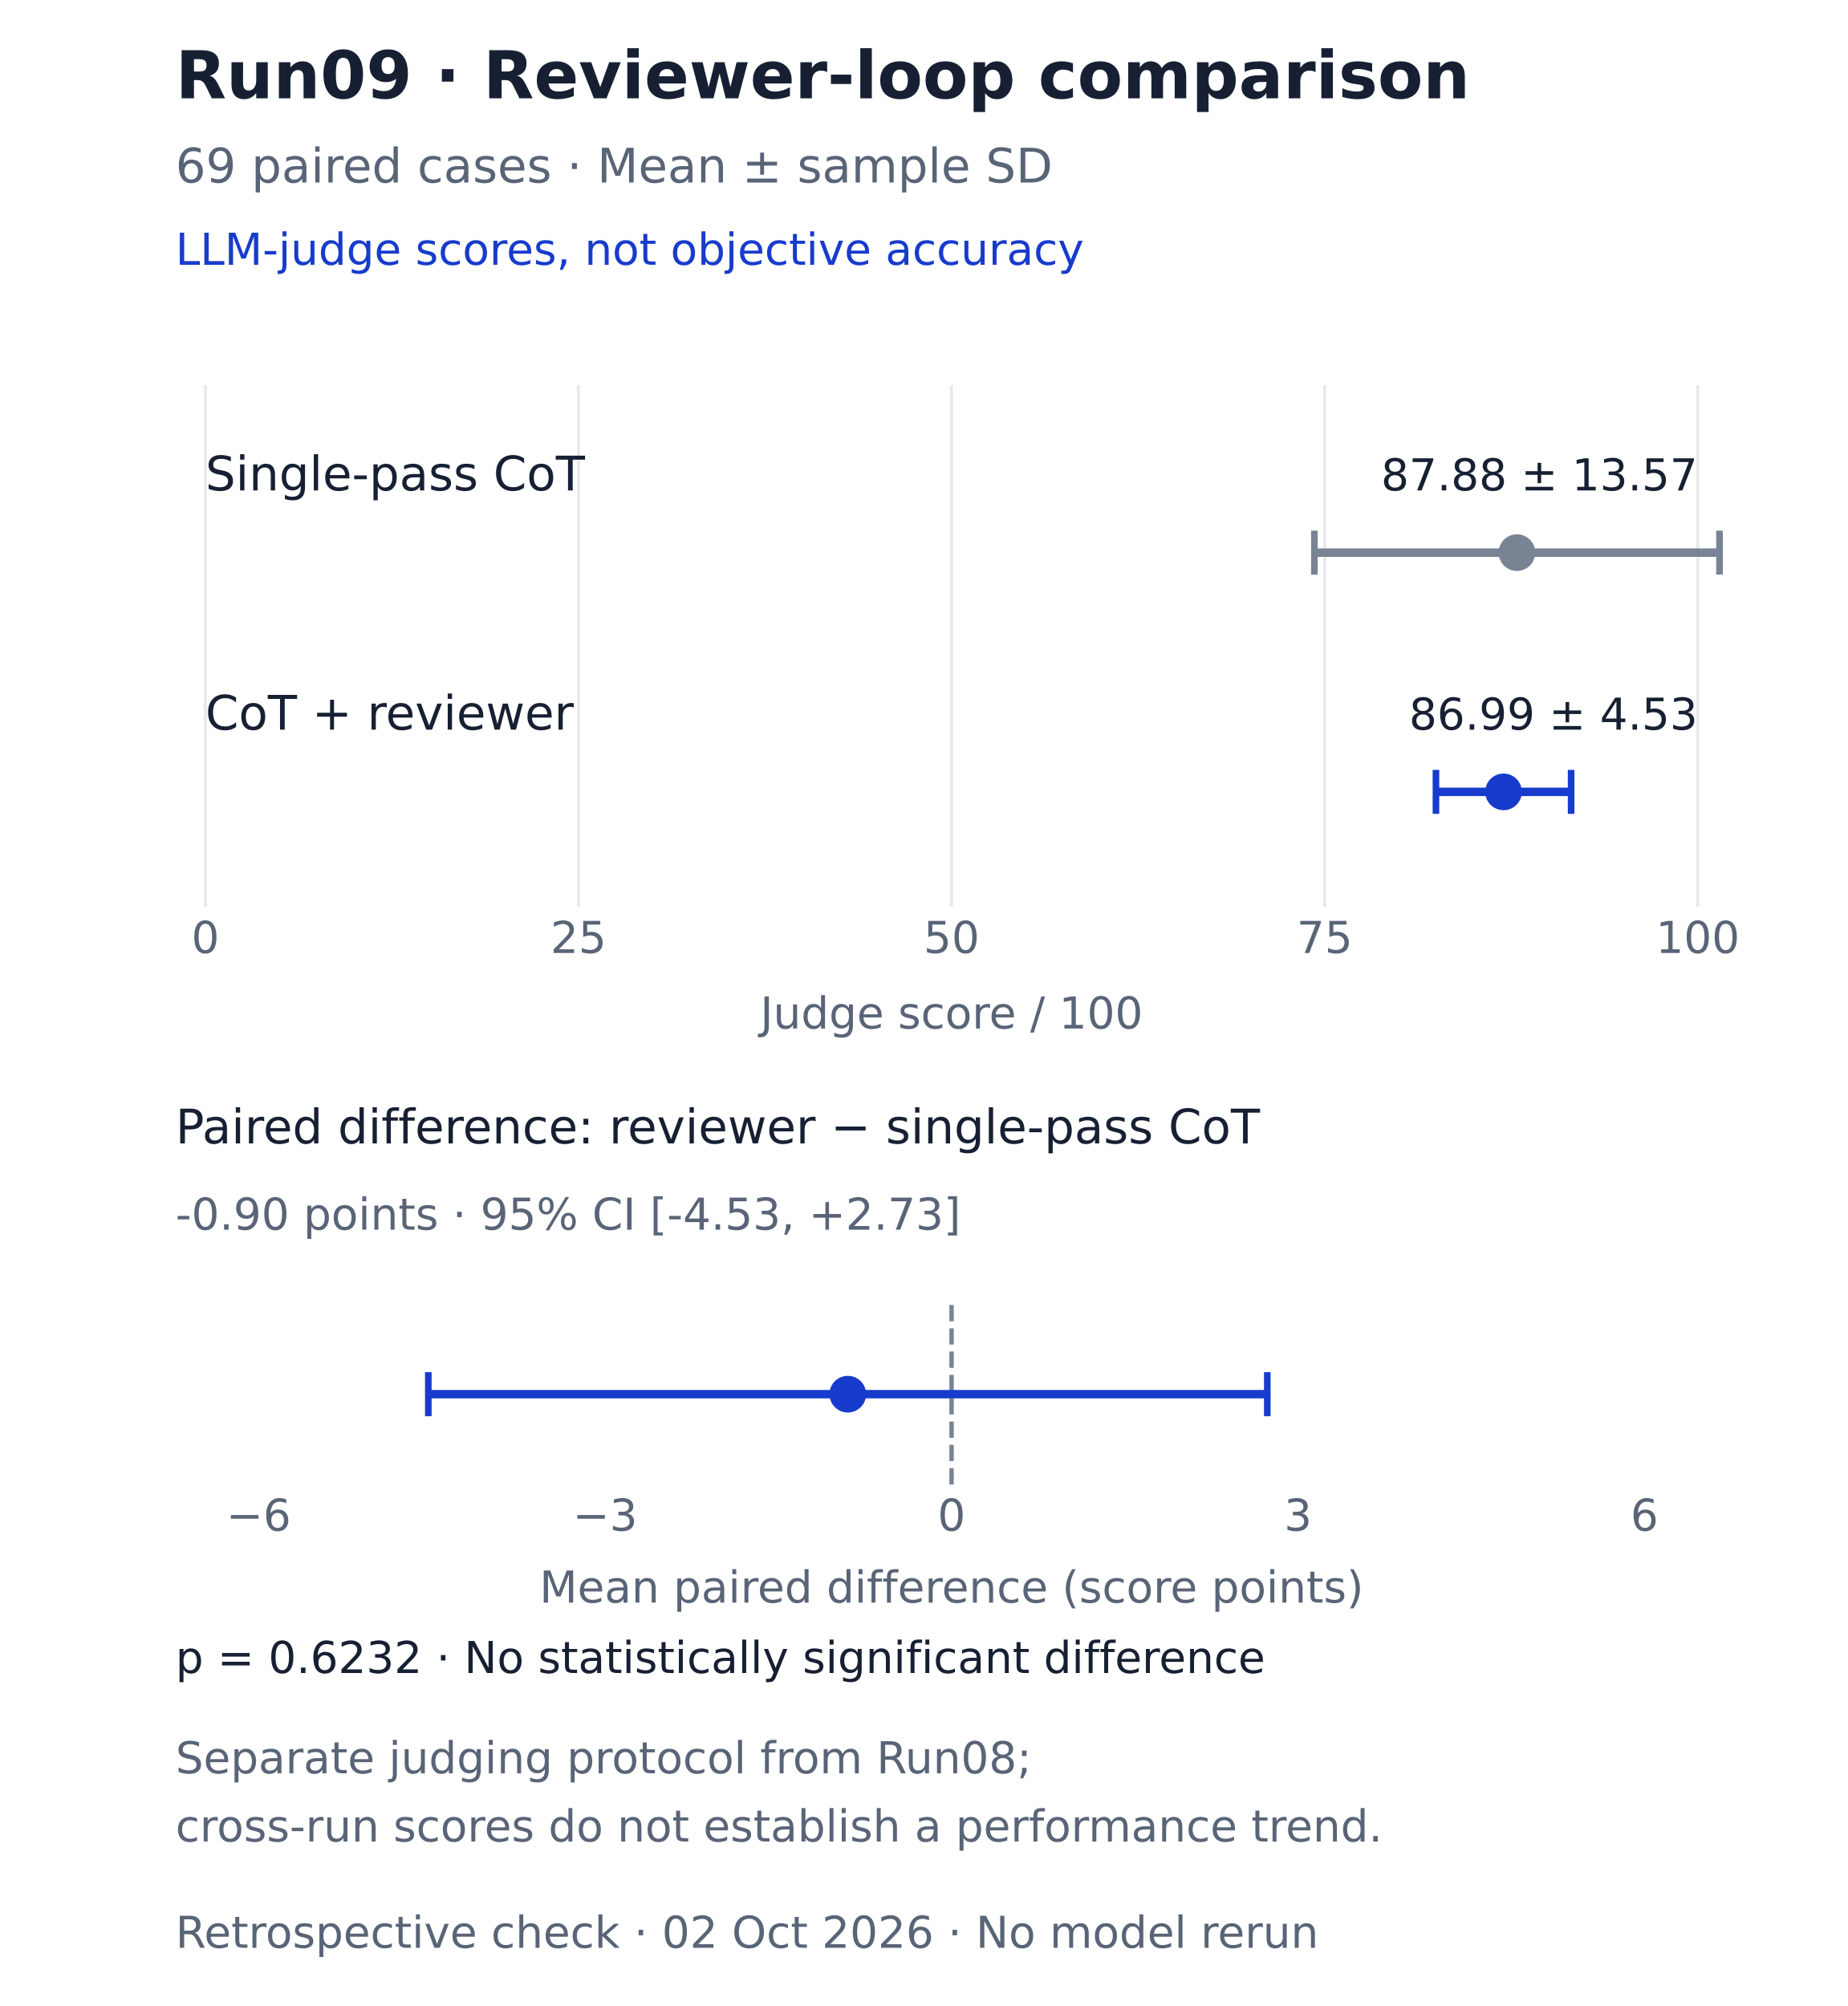
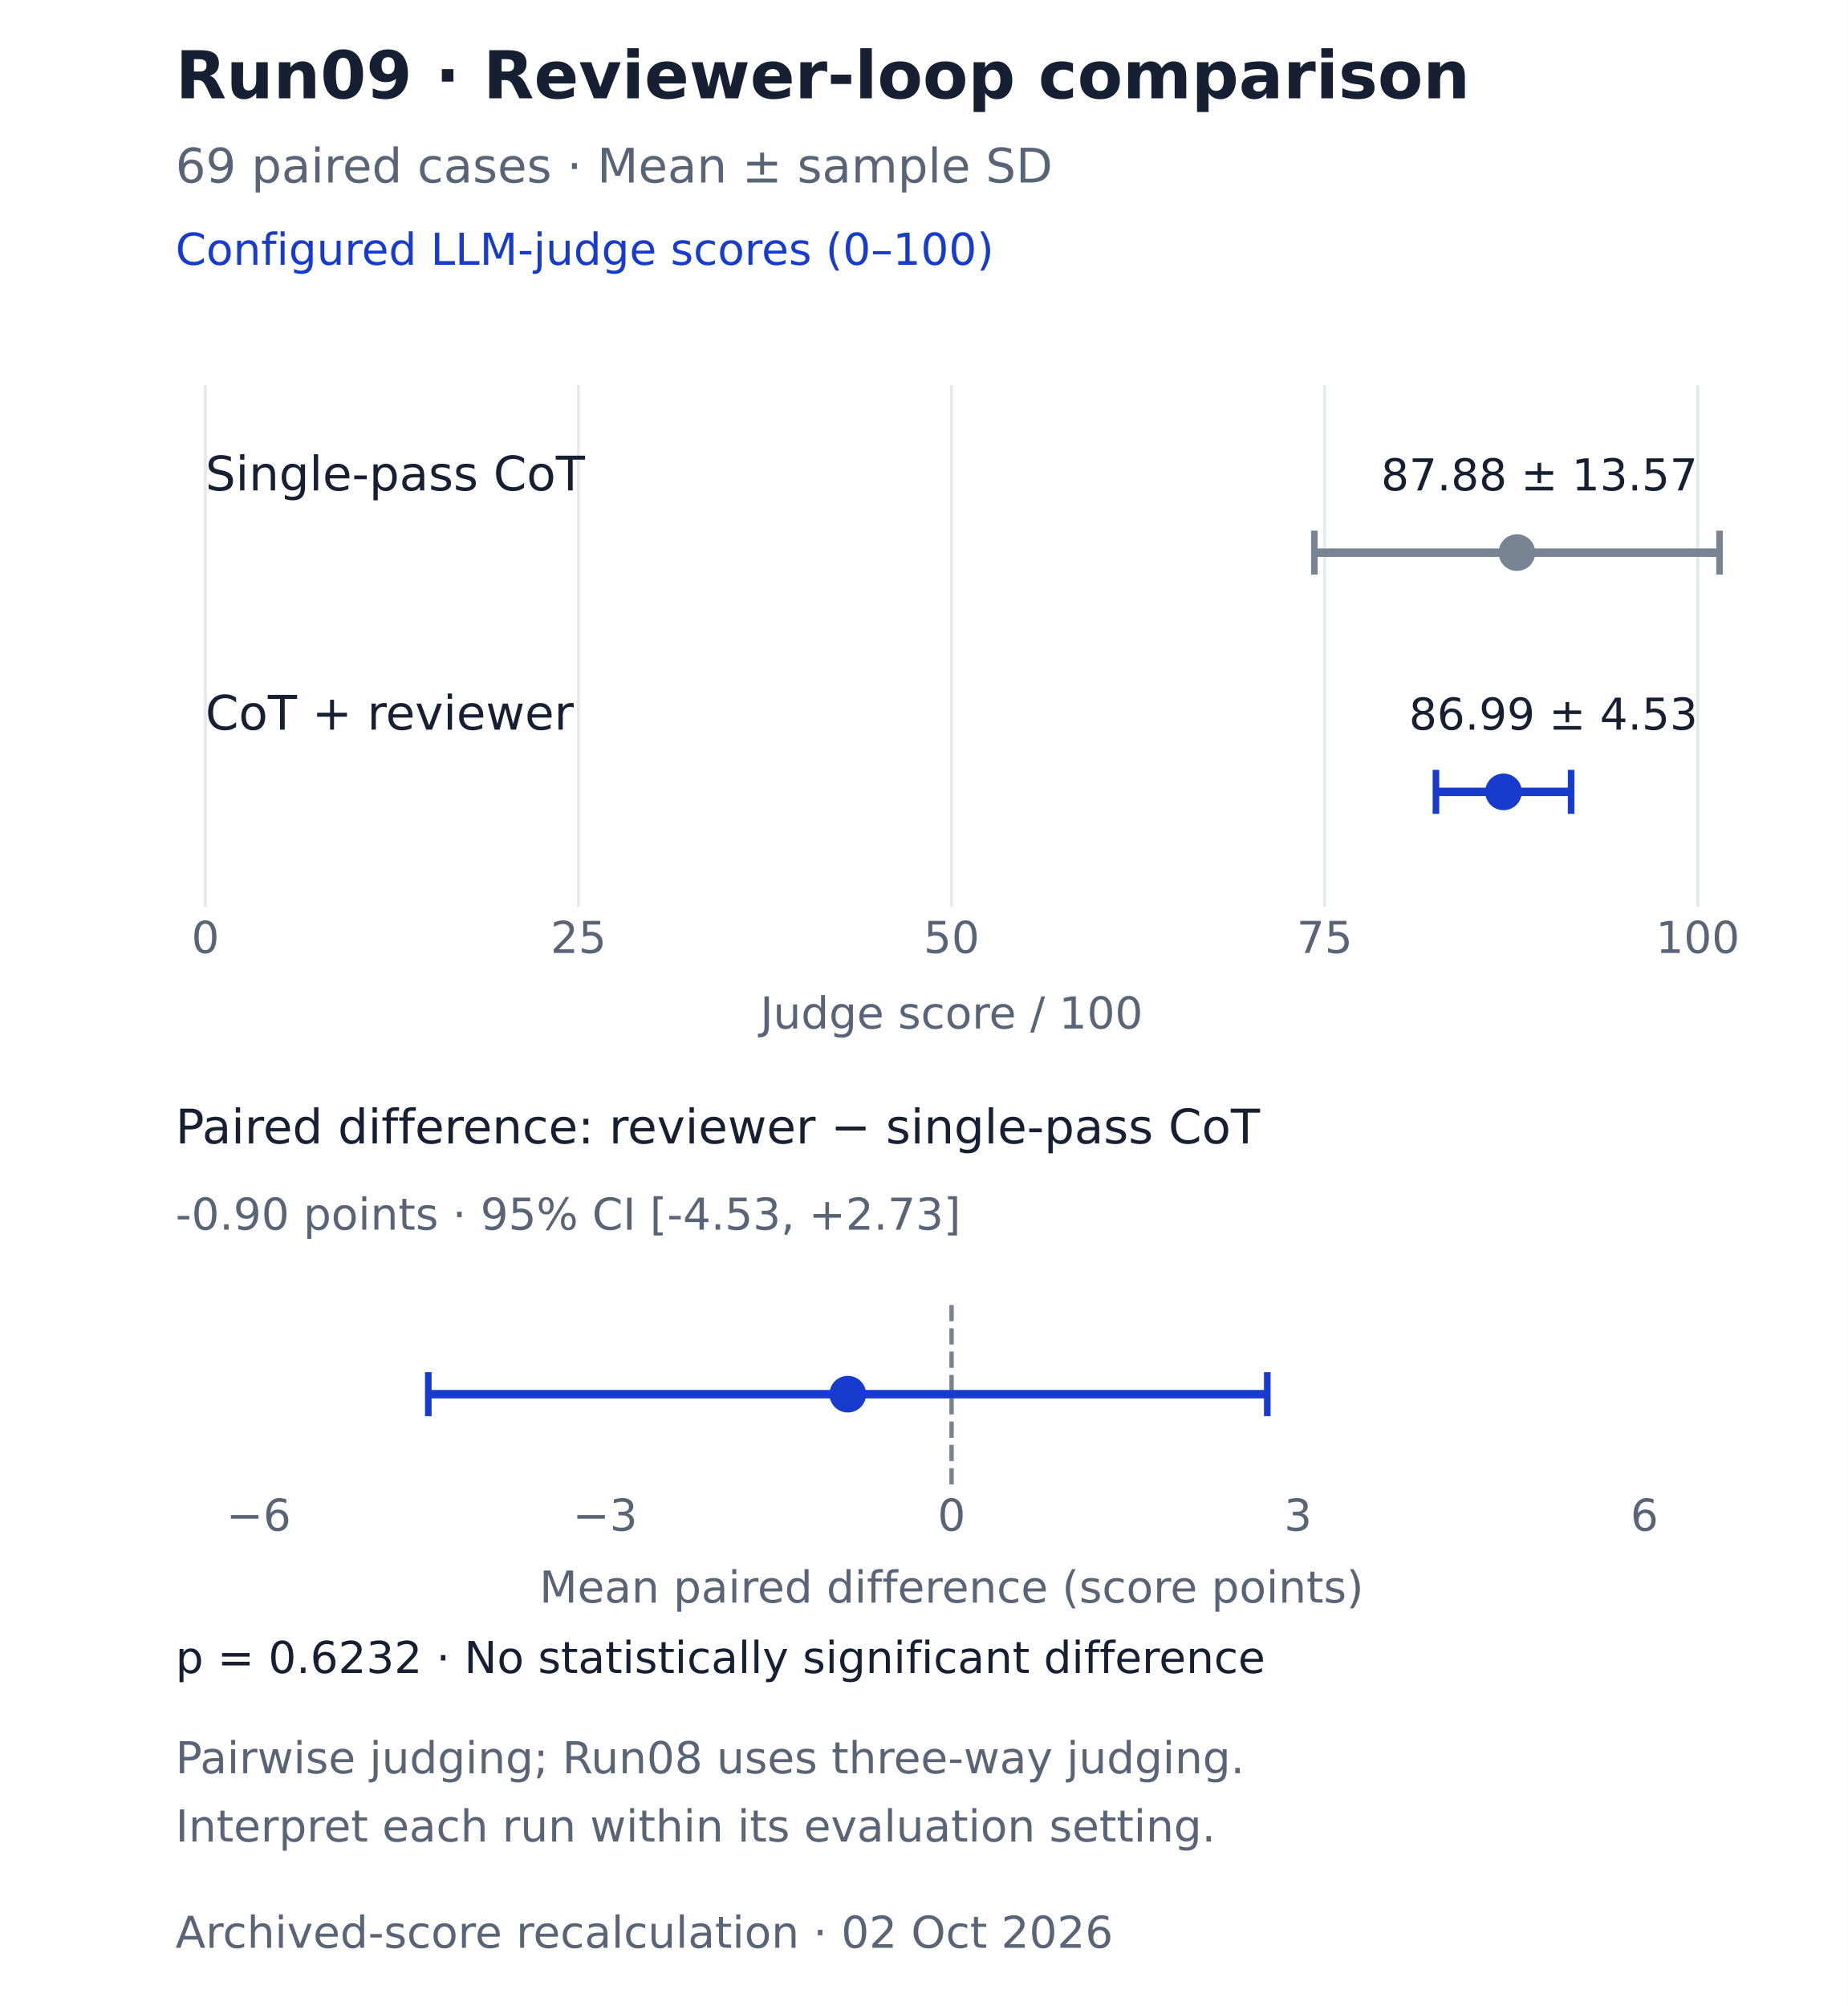
<svg xmlns="http://www.w3.org/2000/svg" xmlns:xlink="http://www.w3.org/1999/xlink" width="504pt" height="547.2pt" viewBox="0 0 504 547.2" version="1.1">
  <defs>
    <style type="text/css">*{stroke-linejoin: round; stroke-linecap: butt}</style>
  </defs>
  <g id="figure_1">
    <g id="patch_1">
      <path d="M 0 547.2  L 504 547.2  L 504 0  L 0 0  z " style="fill: #ffffff" />
    </g>
    <g id="axes_1">
      <g id="patch_2">
        <path d="M 47.88 247.334  L 471.24 247.334  L 471.24 105.062  L 47.88 105.062  z " style="fill: #ffffff" />
      </g>
      <g id="matplotlib.axis_1">
        <g id="xtick_1">
          <g id="line2d_1">
            <path d="M 56.022 247.334  L 56.022 105.062  " clip-path="url(#pb269787338)" style="fill: none; stroke: #e5e8ed; stroke-width: 0.8; stroke-linecap: square" />
          </g>
          <g id="line2d_2" />
          <g id="text_1">
            <text style="font-size: 12px; font-family: 'DejaVu Sans', 'Arial', 'Helvetica', 'Bitstream Vera Sans', 'Computer Modern Sans Serif', 'Lucida Grande', 'Verdana', 'Geneva', 'Lucid', 'Avant Garde', sans-serif; text-anchor: middle; fill: #596477" x="56.022" y="259.953" transform="rotate(-0 56.02154 259.9525)">0</text>
          </g>
        </g>
        <g id="xtick_2">
          <g id="line2d_3">
            <path d="M 157.791 247.334  L 157.791 105.062  " clip-path="url(#pb269787338)" style="fill: none; stroke: #e5e8ed; stroke-width: 0.8; stroke-linecap: square" />
          </g>
          <g id="line2d_4" />
          <g id="text_2">
            <text style="font-size: 12px; font-family: 'DejaVu Sans', 'Arial', 'Helvetica', 'Bitstream Vera Sans', 'Computer Modern Sans Serif', 'Lucida Grande', 'Verdana', 'Geneva', 'Lucid', 'Avant Garde', sans-serif; text-anchor: middle; fill: #596477" x="157.791" y="259.953" transform="rotate(-0 157.7908 259.9525)">25</text>
          </g>
        </g>
        <g id="xtick_3">
          <g id="line2d_5">
            <path d="M 259.56 247.334  L 259.56 105.062  " clip-path="url(#pb269787338)" style="fill: none; stroke: #e5e8ed; stroke-width: 0.8; stroke-linecap: square" />
          </g>
          <g id="line2d_6" />
          <g id="text_3">
            <text style="font-size: 12px; font-family: 'DejaVu Sans', 'Arial', 'Helvetica', 'Bitstream Vera Sans', 'Computer Modern Sans Serif', 'Lucida Grande', 'Verdana', 'Geneva', 'Lucid', 'Avant Garde', sans-serif; text-anchor: middle; fill: #596477" x="259.56" y="259.953" transform="rotate(-0 259.56 259.9525)">50</text>
          </g>
        </g>
        <g id="xtick_4">
          <g id="line2d_7">
            <path d="M 361.329 247.334  L 361.329 105.062  " clip-path="url(#pb269787338)" style="fill: none; stroke: #e5e8ed; stroke-width: 0.8; stroke-linecap: square" />
          </g>
          <g id="line2d_8" />
          <g id="text_4">
            <text style="font-size: 12px; font-family: 'DejaVu Sans', 'Arial', 'Helvetica', 'Bitstream Vera Sans', 'Computer Modern Sans Serif', 'Lucida Grande', 'Verdana', 'Geneva', 'Lucid', 'Avant Garde', sans-serif; text-anchor: middle; fill: #596477" x="361.329" y="259.953" transform="rotate(-0 361.3292 259.9525)">75</text>
          </g>
        </g>
        <g id="xtick_5">
          <g id="line2d_9">
            <path d="M 463.098 247.334  L 463.098 105.062  " clip-path="url(#pb269787338)" style="fill: none; stroke: #e5e8ed; stroke-width: 0.8; stroke-linecap: square" />
          </g>
          <g id="line2d_10" />
          <g id="text_5">
            <text style="font-size: 12px; font-family: 'DejaVu Sans', 'Arial', 'Helvetica', 'Bitstream Vera Sans', 'Computer Modern Sans Serif', 'Lucida Grande', 'Verdana', 'Geneva', 'Lucid', 'Avant Garde', sans-serif; text-anchor: middle; fill: #596477" x="463.098" y="259.953" transform="rotate(-0 463.0985 259.9525)">100</text>
          </g>
        </g>
        <g id="text_6">
          <text style="font-size: 12px; font-family: 'DejaVu Sans', 'Arial', 'Helvetica', 'Bitstream Vera Sans', 'Computer Modern Sans Serif', 'Lucida Grande', 'Verdana', 'Geneva', 'Lucid', 'Avant Garde', sans-serif; text-anchor: middle; fill: #596477" x="259.56" y="280.566" transform="rotate(-0 259.56 280.5663)">Judge score / 100</text>
        </g>
      </g>
      <g id="matplotlib.axis_2" />
      <g id="text_7">
        <text style="font-weight: 500; font-size: 13px; font-family: 'DejaVu Sans', 'Arial', 'Helvetica', 'Bitstream Vera Sans', 'Computer Modern Sans Serif', 'Lucida Grande', 'Verdana', 'Geneva', 'Lucid', 'Avant Garde', sans-serif; text-anchor: start; fill: #172033" x="56.022" y="133.778" transform="rotate(-0 56.02154 133.7779)">Single-pass CoT</text>
      </g>
      <g id="text_8">
        <text style="font-size: 12px; font-family: 'DejaVu Sans', 'Arial', 'Helvetica', 'Bitstream Vera Sans', 'Computer Modern Sans Serif', 'Lucida Grande', 'Verdana', 'Geneva', 'Lucid', 'Avant Garde', sans-serif; text-anchor: end; fill: #172033" x="463.098" y="133.778" transform="rotate(-0 463.0985 133.7779)">87.88 ± 13.57</text>
      </g>
      <g id="LineCollection_1">
        <path d="M 358.521 150.746  L 469.034 150.746  " clip-path="url(#pb269787338)" style="fill: none; stroke: #788394; stroke-width: 2.3" />
      </g>
      <g id="line2d_11">
        <defs>
          <path id="m422840e29a" d="M 0 6  L 0 -6  " style="stroke: #788394; stroke-width: 1.8" />
        </defs>
        <g clip-path="url(#pb269787338)">
          <use xlink:href="#m422840e29a" x="358.521" y="150.746" style="fill: #788394; stroke: #788394; stroke-width: 1.8" />
        </g>
      </g>
      <g id="line2d_12">
        <g clip-path="url(#pb269787338)">
          <use xlink:href="#m422840e29a" x="469.034" y="150.746" style="fill: #788394; stroke: #788394; stroke-width: 1.8" />
        </g>
      </g>
      <g id="text_9">
        <text style="font-weight: 500; font-size: 13px; font-family: 'DejaVu Sans', 'Arial', 'Helvetica', 'Bitstream Vera Sans', 'Computer Modern Sans Serif', 'Lucida Grande', 'Verdana', 'Geneva', 'Lucid', 'Avant Garde', sans-serif; text-anchor: start; fill: #172033" x="56.022" y="199.04" transform="rotate(-0 56.02154 199.0402)">CoT + reviewer</text>
      </g>
      <g id="text_10">
        <text style="font-size: 12px; font-family: 'DejaVu Sans', 'Arial', 'Helvetica', 'Bitstream Vera Sans', 'Computer Modern Sans Serif', 'Lucida Grande', 'Verdana', 'Geneva', 'Lucid', 'Avant Garde', sans-serif; text-anchor: end; fill: #172033" x="463.098" y="199.04" transform="rotate(-0 463.0985 199.0402)">86.99 ± 4.53</text>
      </g>
      <g id="LineCollection_2">
        <path d="M 391.682 216.008  L 428.557 216.008  " clip-path="url(#pb269787338)" style="fill: none; stroke: #173bcc; stroke-width: 2.3" />
      </g>
      <g id="line2d_13">
        <defs>
          <path id="ma42d6399f2" d="M 0 6  L 0 -6  " style="stroke: #173bcc; stroke-width: 1.8" />
        </defs>
        <g clip-path="url(#pb269787338)">
          <use xlink:href="#ma42d6399f2" x="391.682" y="216.008" style="fill: #173bcc; stroke: #173bcc; stroke-width: 1.8" />
        </g>
      </g>
      <g id="line2d_14">
        <g clip-path="url(#pb269787338)">
          <use xlink:href="#ma42d6399f2" x="428.557" y="216.008" style="fill: #173bcc; stroke: #173bcc; stroke-width: 1.8" />
        </g>
      </g>
      <g id="line2d_15">
        <defs>
          <path id="ma774c7c9cd" d="M 0 4.5  C 1.193 4.5 2.338 4.026 3.182 3.182  C 4.026 2.338 4.5 1.193 4.5 0  C 4.5 -1.193 4.026 -2.338 3.182 -3.182  C 2.338 -4.026 1.193 -4.5 0 -4.5  C -1.193 -4.5 -2.338 -4.026 -3.182 -3.182  C -4.026 -2.338 -4.5 -1.193 -4.5 0  C -4.5 1.193 -4.026 2.338 -3.182 3.182  C -2.338 4.026 -1.193 4.5 0 4.5  z " style="stroke: #788394" />
        </defs>
        <g clip-path="url(#pb269787338)">
          <use xlink:href="#ma774c7c9cd" x="413.777" y="150.746" style="fill: #788394; stroke: #788394" />
        </g>
      </g>
      <g id="line2d_16">
        <defs>
          <path id="m58c9c91a9a" d="M 0 4.5  C 1.193 4.5 2.338 4.026 3.182 3.182  C 4.026 2.338 4.5 1.193 4.5 0  C 4.5 -1.193 4.026 -2.338 3.182 -3.182  C 2.338 -4.026 1.193 -4.5 0 -4.5  C -1.193 -4.5 -2.338 -4.026 -3.182 -3.182  C -4.026 -2.338 -4.5 -1.193 -4.5 0  C -4.5 1.193 -4.026 2.338 -3.182 3.182  C -2.338 4.026 -1.193 4.5 0 4.5  z " style="stroke: #173bcc" />
        </defs>
        <g clip-path="url(#pb269787338)">
          <use xlink:href="#m58c9c91a9a" x="410.119" y="216.008" style="fill: #173bcc; stroke: #173bcc" />
        </g>
      </g>
    </g>
    <g id="axes_2">
      <g id="patch_3">
        <path d="M 70.56 404.928  L 448.56 404.928  L 448.56 355.68  L 70.56 355.68  z " style="fill: #ffffff" />
      </g>
      <g id="matplotlib.axis_3">
        <g id="xtick_6">
          <g id="line2d_17" />
          <g id="text_11">
            <text style="font-size: 12px; font-family: 'DejaVu Sans', 'Arial', 'Helvetica', 'Bitstream Vera Sans', 'Computer Modern Sans Serif', 'Lucida Grande', 'Verdana', 'Geneva', 'Lucid', 'Avant Garde', sans-serif; text-anchor: middle; fill: #596477" x="70.56" y="417.546" transform="rotate(-0 70.56 417.5461)">−6</text>
          </g>
        </g>
        <g id="xtick_7">
          <g id="line2d_18" />
          <g id="text_12">
            <text style="font-size: 12px; font-family: 'DejaVu Sans', 'Arial', 'Helvetica', 'Bitstream Vera Sans', 'Computer Modern Sans Serif', 'Lucida Grande', 'Verdana', 'Geneva', 'Lucid', 'Avant Garde', sans-serif; text-anchor: middle; fill: #596477" x="165.06" y="417.546" transform="rotate(-0 165.06 417.5461)">−3</text>
          </g>
        </g>
        <g id="xtick_8">
          <g id="line2d_19" />
          <g id="text_13">
            <text style="font-size: 12px; font-family: 'DejaVu Sans', 'Arial', 'Helvetica', 'Bitstream Vera Sans', 'Computer Modern Sans Serif', 'Lucida Grande', 'Verdana', 'Geneva', 'Lucid', 'Avant Garde', sans-serif; text-anchor: middle; fill: #596477" x="259.56" y="417.546" transform="rotate(-0 259.56 417.5461)">0</text>
          </g>
        </g>
        <g id="xtick_9">
          <g id="line2d_20" />
          <g id="text_14">
            <text style="font-size: 12px; font-family: 'DejaVu Sans', 'Arial', 'Helvetica', 'Bitstream Vera Sans', 'Computer Modern Sans Serif', 'Lucida Grande', 'Verdana', 'Geneva', 'Lucid', 'Avant Garde', sans-serif; text-anchor: middle; fill: #596477" x="354.06" y="417.546" transform="rotate(-0 354.06 417.5461)">3</text>
          </g>
        </g>
        <g id="xtick_10">
          <g id="line2d_21" />
          <g id="text_15">
            <text style="font-size: 12px; font-family: 'DejaVu Sans', 'Arial', 'Helvetica', 'Bitstream Vera Sans', 'Computer Modern Sans Serif', 'Lucida Grande', 'Verdana', 'Geneva', 'Lucid', 'Avant Garde', sans-serif; text-anchor: middle; fill: #596477" x="448.56" y="417.546" transform="rotate(-0 448.56 417.5461)">6</text>
          </g>
        </g>
        <g id="text_16">
          <text style="font-size: 12px; font-family: 'DejaVu Sans', 'Arial', 'Helvetica', 'Bitstream Vera Sans', 'Computer Modern Sans Serif', 'Lucida Grande', 'Verdana', 'Geneva', 'Lucid', 'Avant Garde', sans-serif; text-anchor: middle; fill: #596477" x="259.56" y="437.16" transform="rotate(-0 259.56 437.1599)">Mean paired difference (score points)</text>
        </g>
      </g>
      <g id="matplotlib.axis_4" />
      <g id="line2d_22">
        <path d="M 259.56 404.928  L 259.56 355.68  " clip-path="url(#ped7fef1e9c)" style="fill: none; stroke-dasharray: 4.44,1.92; stroke-dashoffset: 0; stroke: #788394; stroke-width: 1.2" />
      </g>
      <g id="LineCollection_3">
        <path d="M 116.831 380.304  L 345.68 380.304  " clip-path="url(#ped7fef1e9c)" style="fill: none; stroke: #173bcc; stroke-width: 2.3" />
      </g>
      <g id="line2d_23">
        <g clip-path="url(#ped7fef1e9c)">
          <use xlink:href="#ma42d6399f2" x="116.831" y="380.304" style="fill: #173bcc; stroke: #173bcc; stroke-width: 1.8" />
        </g>
      </g>
      <g id="line2d_24">
        <g clip-path="url(#ped7fef1e9c)">
          <use xlink:href="#ma42d6399f2" x="345.68" y="380.304" style="fill: #173bcc; stroke: #173bcc; stroke-width: 1.8" />
        </g>
      </g>
      <g id="line2d_25">
        <g clip-path="url(#ped7fef1e9c)">
          <use xlink:href="#m58c9c91a9a" x="231.256" y="380.304" style="fill: #173bcc; stroke: #173bcc" />
        </g>
      </g>
    </g>
    <g id="text_17">
      <text style="font-weight: 700; font-size: 18px; font-family: 'DejaVu Sans', 'Arial', 'Helvetica', 'Bitstream Vera Sans', 'Computer Modern Sans Serif', 'Lucida Grande', 'Verdana', 'Geneva', 'Lucid', 'Avant Garde', sans-serif; text-anchor: start; fill: #172033" x="47.88" y="26.813" transform="rotate(-0 47.88 26.8128)">Run09 · Reviewer-loop comparison</text>
    </g>
    <g id="text_18">
      <text style="font-size: 13px; font-family: 'DejaVu Sans', 'Arial', 'Helvetica', 'Bitstream Vera Sans', 'Computer Modern Sans Serif', 'Lucida Grande', 'Verdana', 'Geneva', 'Lucid', 'Avant Garde', sans-serif; text-anchor: start; fill: #596477" x="47.88" y="49.795" transform="rotate(-0 47.88 49.7952)">69 paired cases · Mean ± sample SD</text>
    </g>
    <g id="text_19">
-       <text style="font-size: 12px; font-family: 'DejaVu Sans', 'Arial', 'Helvetica', 'Bitstream Vera Sans', 'Computer Modern Sans Serif', 'Lucida Grande', 'Verdana', 'Geneva', 'Lucid', 'Avant Garde', sans-serif; text-anchor: start; fill: #173bcc" x="47.88" y="72.23" transform="rotate(-0 47.88 72.2304)">LLM-judge scores, not objective accuracy</text>
+       <text style="font-size: 12px; font-family: 'DejaVu Sans', 'Arial', 'Helvetica', 'Bitstream Vera Sans', 'Computer Modern Sans Serif', 'Lucida Grande', 'Verdana', 'Geneva', 'Lucid', 'Avant Garde', sans-serif; text-anchor: start; fill: #173bcc" x="47.88" y="72.23" transform="rotate(-0 47.88 72.2304)">Configured LLM-judge scores (0–100)</text>
    </g>
    <g id="text_20">
      <text style="font-weight: 500; font-size: 13px; font-family: 'DejaVu Sans', 'Arial', 'Helvetica', 'Bitstream Vera Sans', 'Computer Modern Sans Serif', 'Lucida Grande', 'Verdana', 'Geneva', 'Lucid', 'Avant Garde', sans-serif; text-anchor: start; fill: #172033" x="47.88" y="311.904" transform="rotate(-0 47.88 311.904)">Paired difference: reviewer − single-pass CoT</text>
    </g>
    <g id="text_21">
      <text style="font-size: 12px; font-family: 'DejaVu Sans', 'Arial', 'Helvetica', 'Bitstream Vera Sans', 'Computer Modern Sans Serif', 'Lucida Grande', 'Verdana', 'Geneva', 'Lucid', 'Avant Garde', sans-serif; text-anchor: start; fill: #596477" x="47.88" y="335.434" transform="rotate(-0 47.88 335.4336)">-0.90 points · 95% CI [-4.53, +2.73]</text>
    </g>
    <g id="text_22">
      <text style="font-weight: 500; font-size: 12px; font-family: 'DejaVu Sans', 'Arial', 'Helvetica', 'Bitstream Vera Sans', 'Computer Modern Sans Serif', 'Lucida Grande', 'Verdana', 'Geneva', 'Lucid', 'Avant Garde', sans-serif; text-anchor: start; fill: #172033" x="47.88" y="456.365" transform="rotate(-0 47.88 456.3648)">p = 0.6232 · No statistically significant difference</text>
    </g>
    <g id="text_23">
-       <text style="font-size: 12px; font-family: 'DejaVu Sans', 'Arial', 'Helvetica', 'Bitstream Vera Sans', 'Computer Modern Sans Serif', 'Lucida Grande', 'Verdana', 'Geneva', 'Lucid', 'Avant Garde', sans-serif; text-anchor: start; fill: #596477" x="47.88" y="483.725" transform="rotate(-0 47.88 483.7248)">Separate judging protocol from Run08;</text>
+       <text style="font-size: 12px; font-family: 'DejaVu Sans', 'Arial', 'Helvetica', 'Bitstream Vera Sans', 'Computer Modern Sans Serif', 'Lucida Grande', 'Verdana', 'Geneva', 'Lucid', 'Avant Garde', sans-serif; text-anchor: start; fill: #596477" x="47.88" y="483.725" transform="rotate(-0 47.88 483.7248)">Pairwise judging; Run08 uses three-way judging.</text>
    </g>
    <g id="text_24">
-       <text style="font-size: 12px; font-family: 'DejaVu Sans', 'Arial', 'Helvetica', 'Bitstream Vera Sans', 'Computer Modern Sans Serif', 'Lucida Grande', 'Verdana', 'Geneva', 'Lucid', 'Avant Garde', sans-serif; text-anchor: start; fill: #596477" x="47.88" y="502.33" transform="rotate(-0 47.88 502.3296)">cross-run scores do not establish a performance trend.</text>
+       <text style="font-size: 12px; font-family: 'DejaVu Sans', 'Arial', 'Helvetica', 'Bitstream Vera Sans', 'Computer Modern Sans Serif', 'Lucida Grande', 'Verdana', 'Geneva', 'Lucid', 'Avant Garde', sans-serif; text-anchor: start; fill: #596477" x="47.88" y="502.33" transform="rotate(-0 47.88 502.3296)">Interpret each run within its evaluation setting.</text>
    </g>
    <g id="text_25">
-       <text style="font-size: 12px; font-family: 'DejaVu Sans', 'Arial', 'Helvetica', 'Bitstream Vera Sans', 'Computer Modern Sans Serif', 'Lucida Grande', 'Verdana', 'Geneva', 'Lucid', 'Avant Garde', sans-serif; text-anchor: start; fill: #596477" x="47.88" y="531.331" transform="rotate(-0 47.88 531.3312)">Retrospective check · 02 Oct 2026 · No model rerun</text>
+       <text style="font-size: 12px; font-family: 'DejaVu Sans', 'Arial', 'Helvetica', 'Bitstream Vera Sans', 'Computer Modern Sans Serif', 'Lucida Grande', 'Verdana', 'Geneva', 'Lucid', 'Avant Garde', sans-serif; text-anchor: start; fill: #596477" x="47.88" y="531.331" transform="rotate(-0 47.88 531.3312)">Archived-score recalculation · 02 Oct 2026</text>
    </g>
  </g>
  <defs>
    <clipPath id="pb269787338">
      <rect x="47.88" y="105.062" width="423.36" height="142.272" />
    </clipPath>
    <clipPath id="ped7fef1e9c">
      <rect x="70.56" y="355.68" width="378" height="49.248" />
    </clipPath>
  </defs>
</svg>
